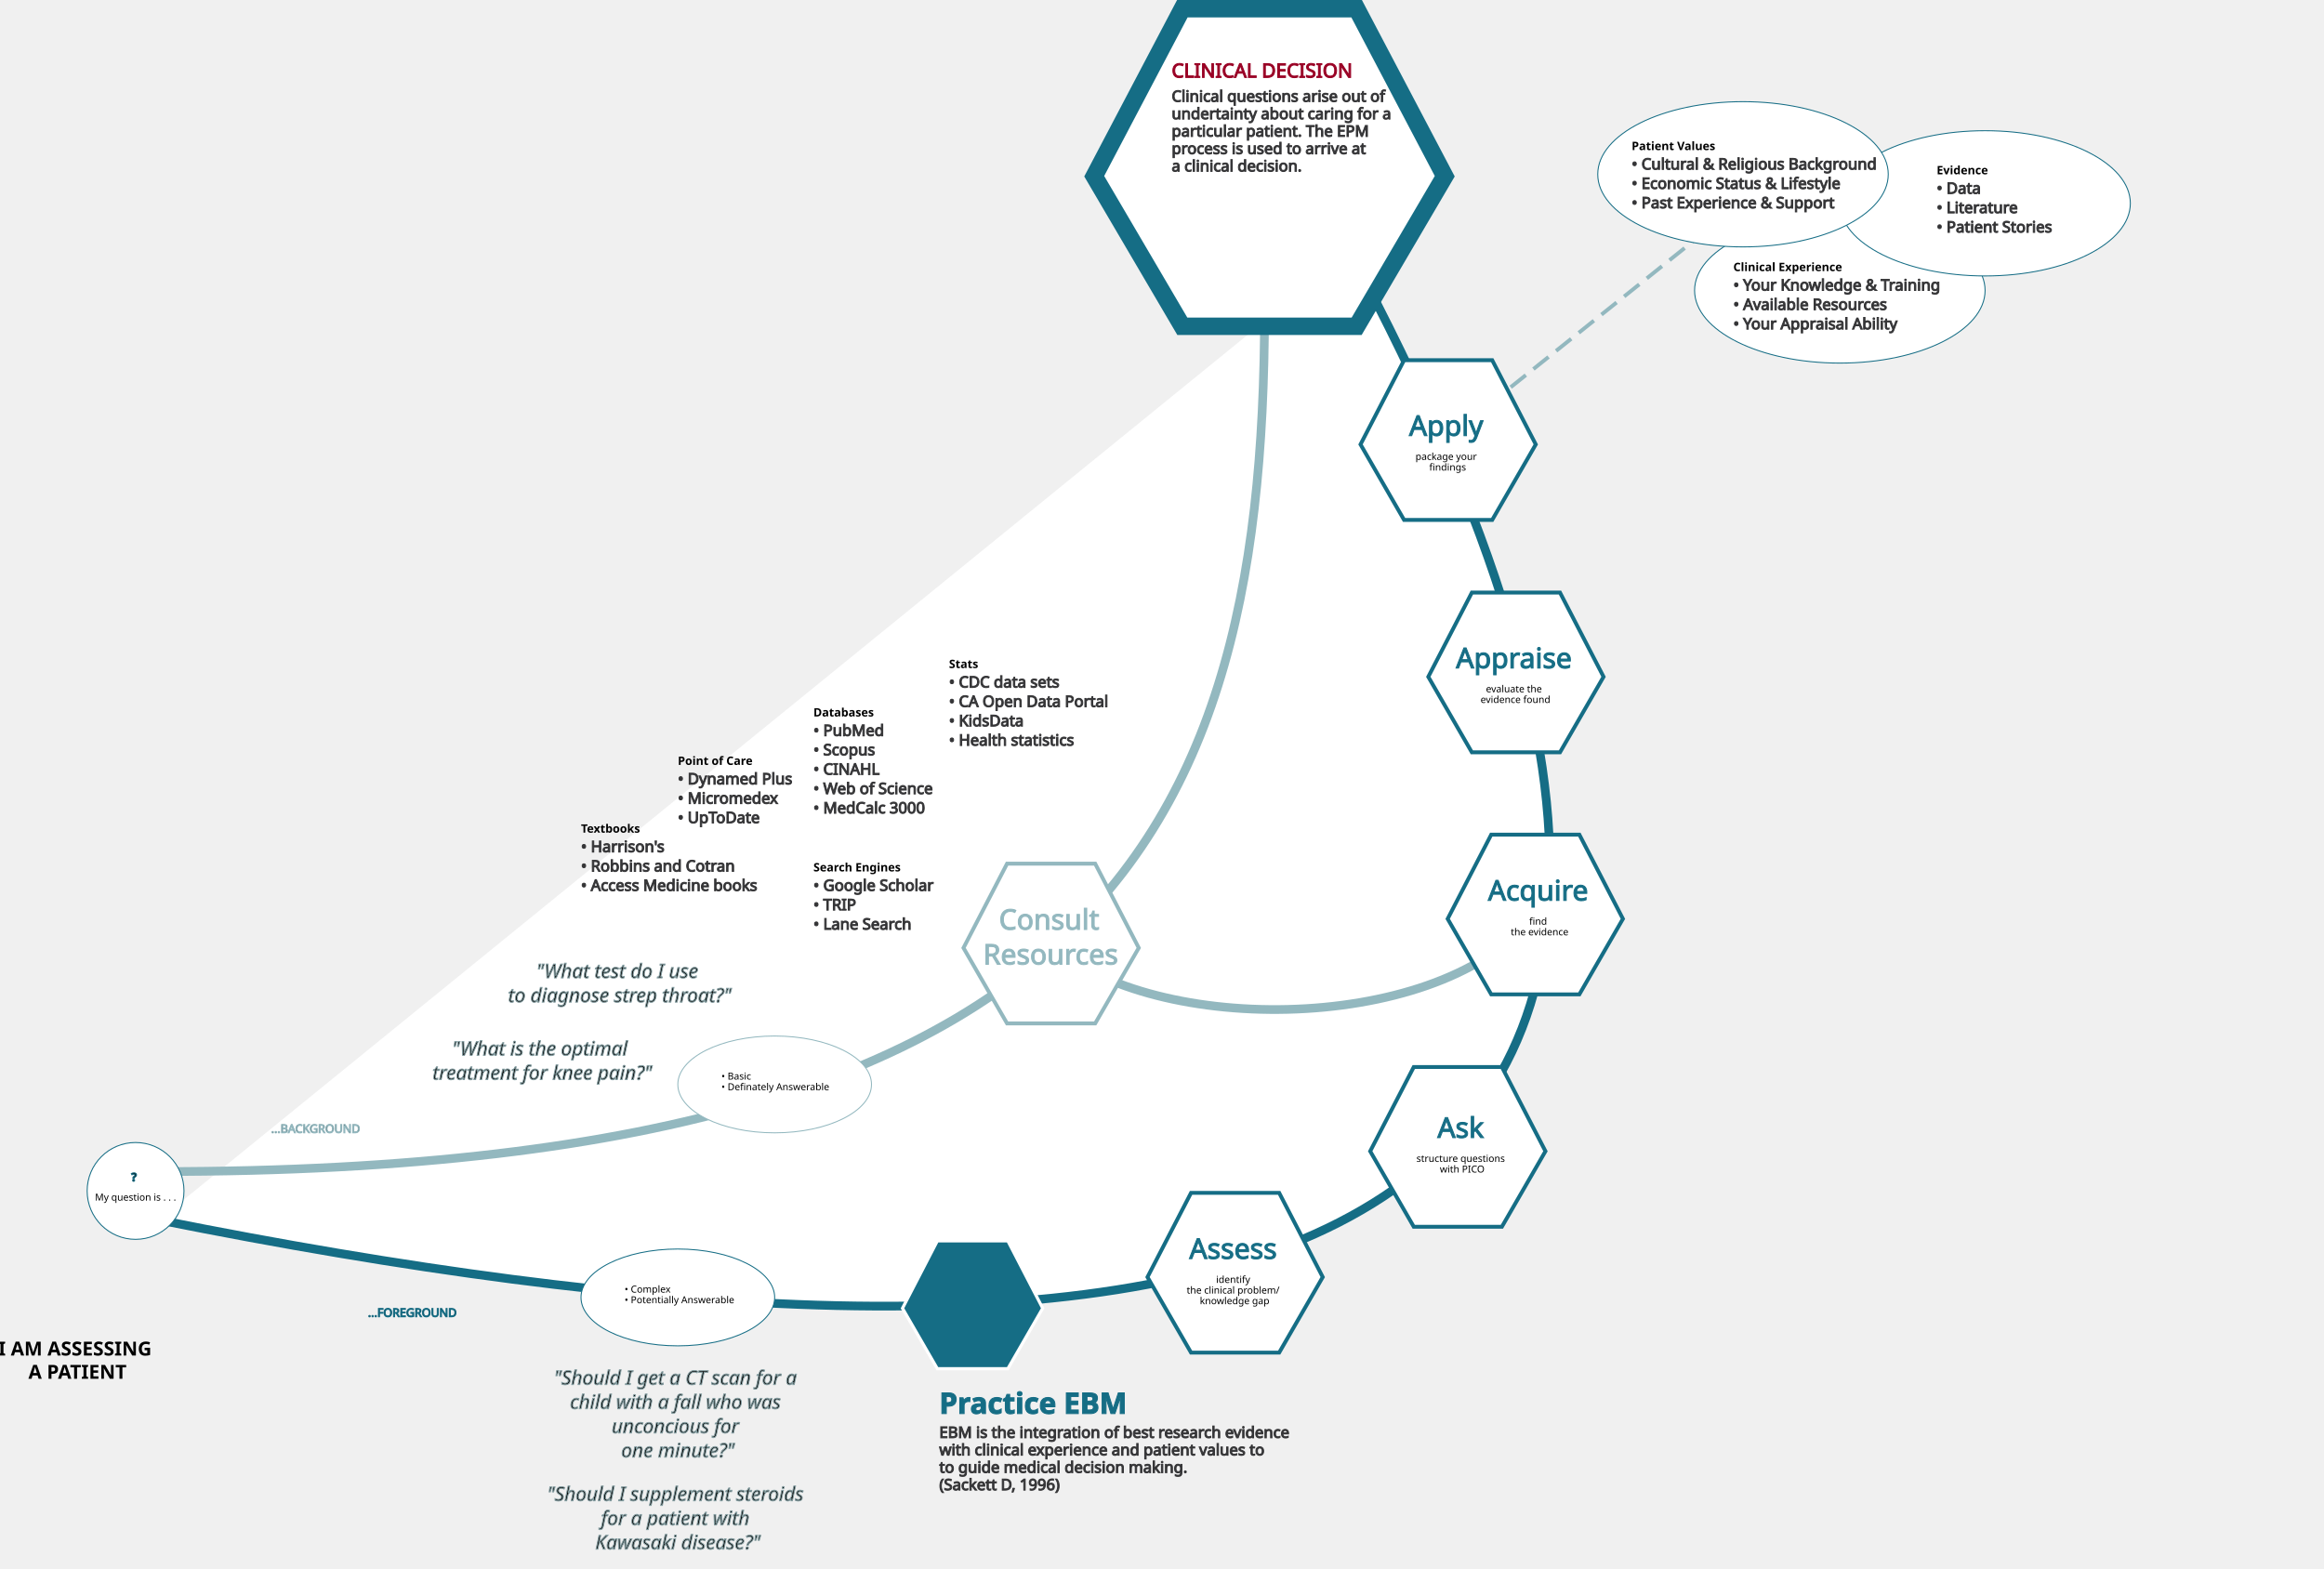
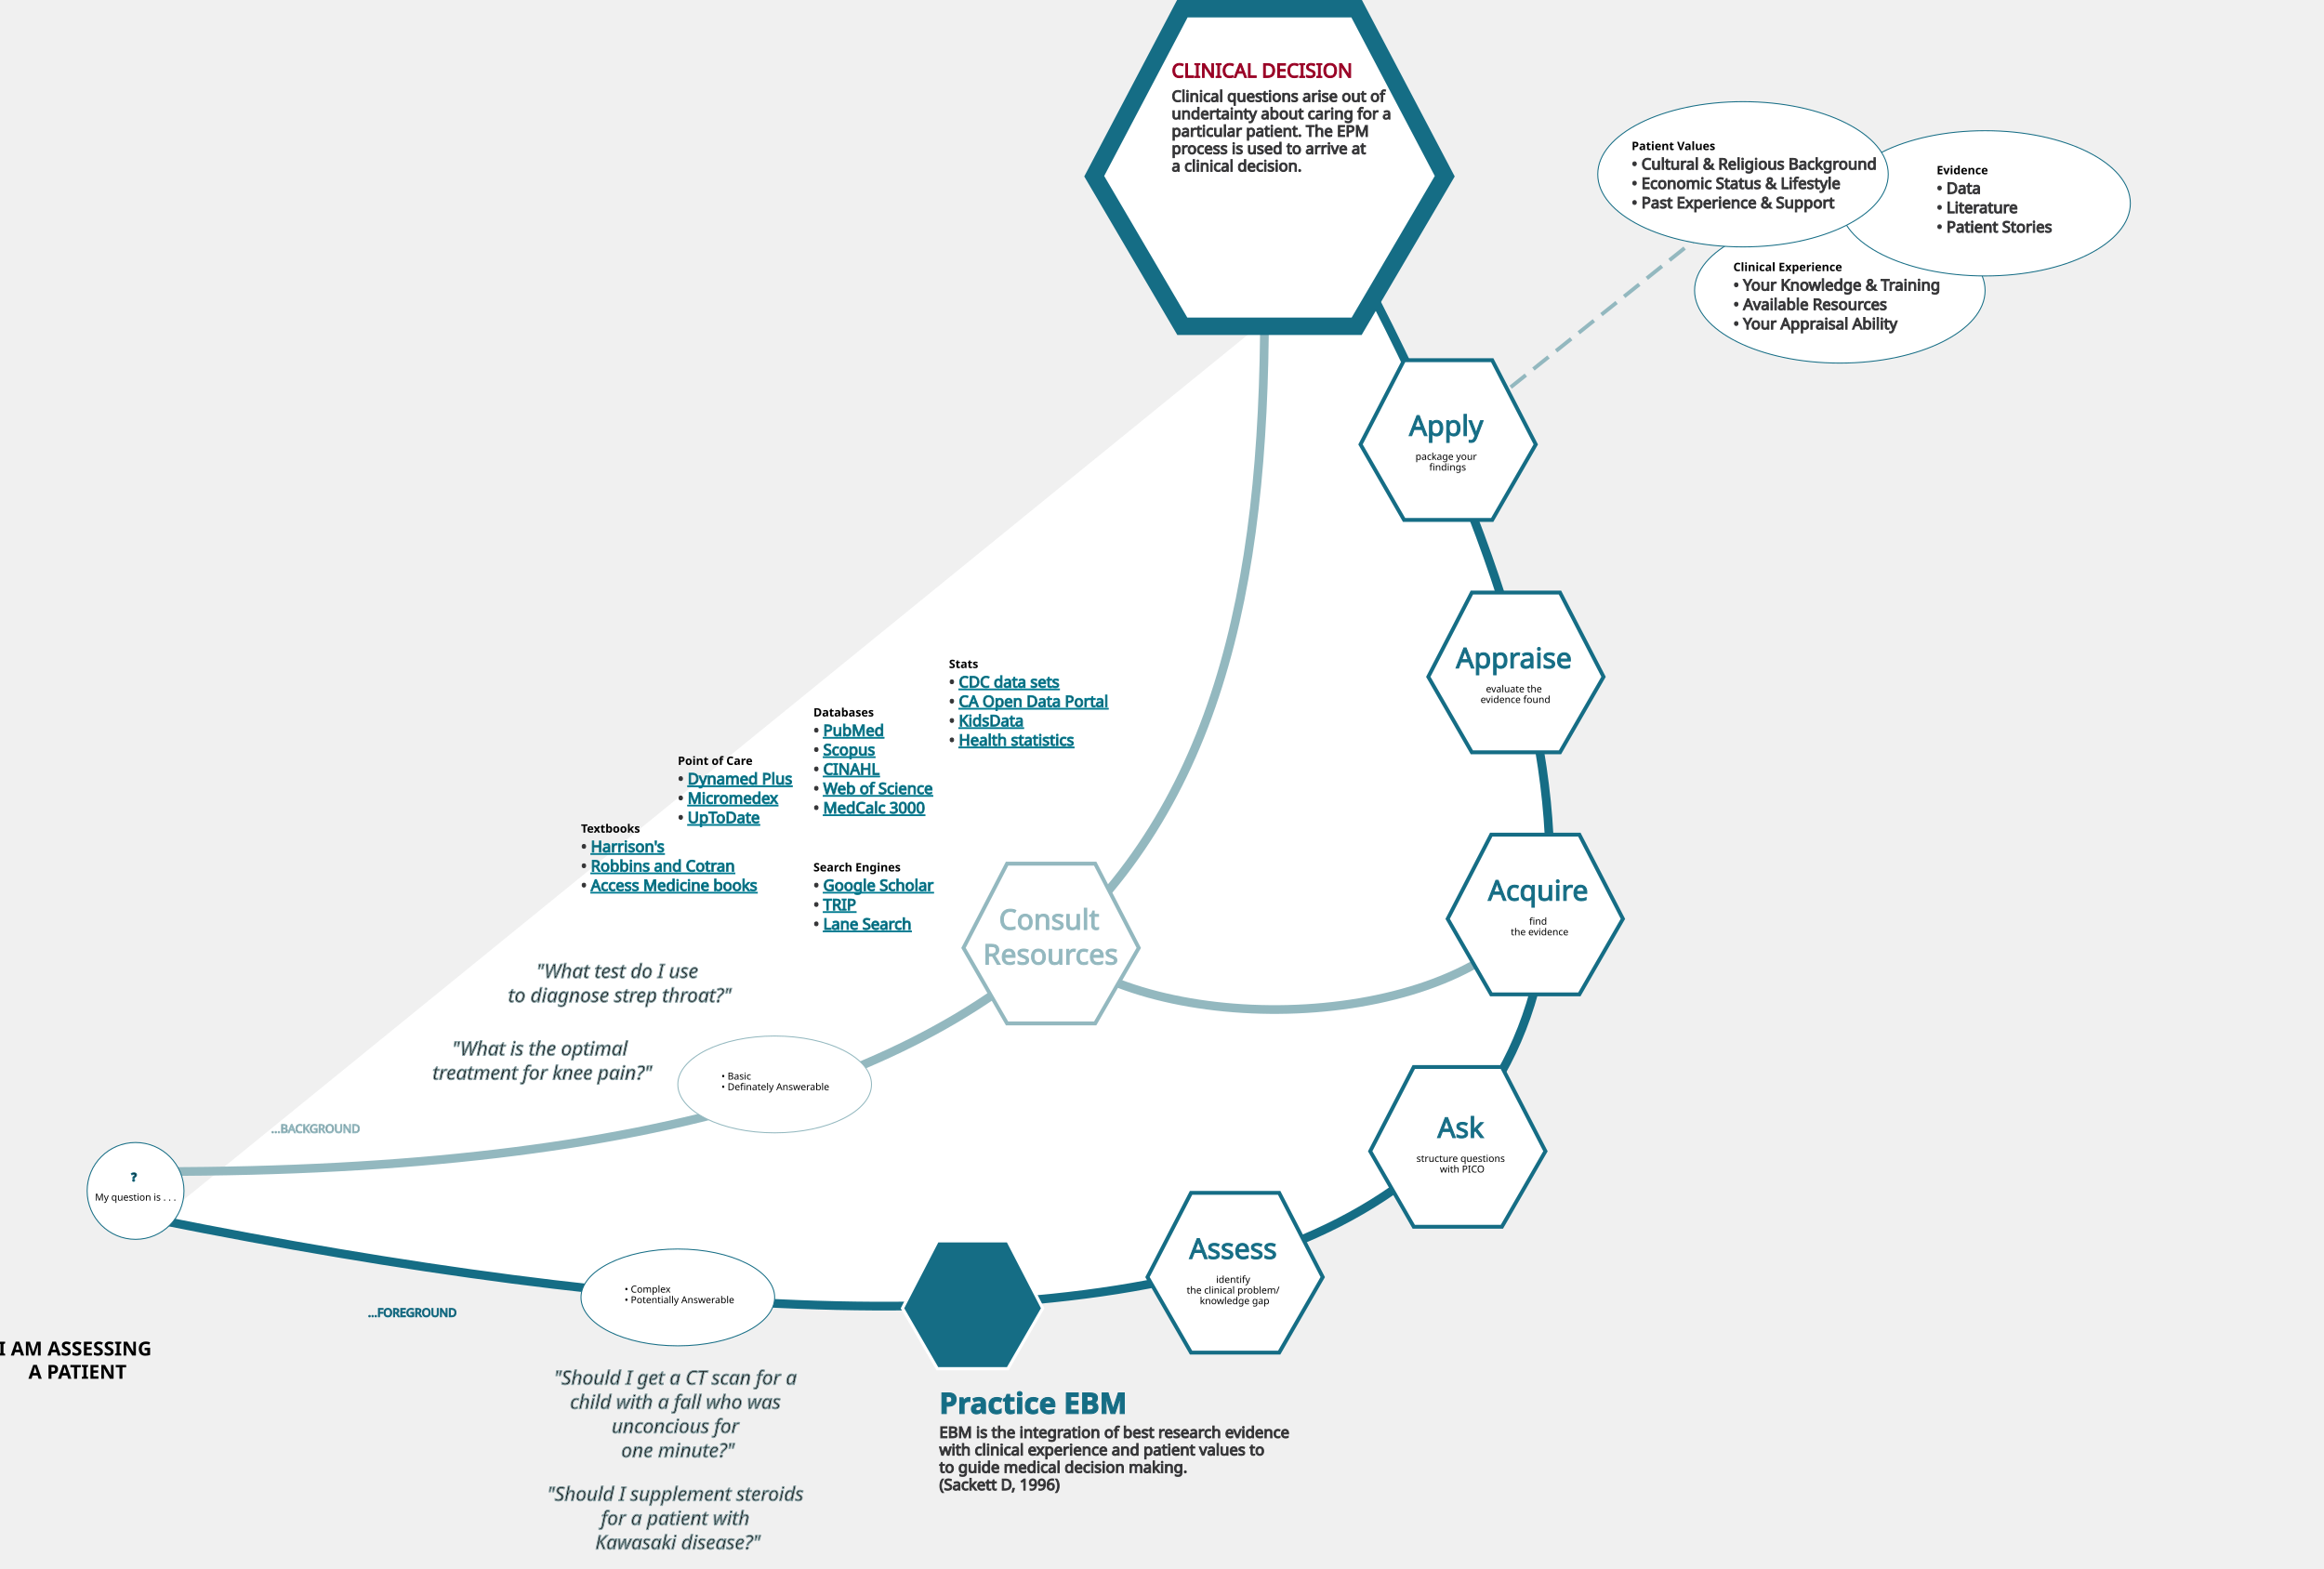
<svg xmlns="http://www.w3.org/2000/svg" xmlns:xlink="http://www.w3.org/1999/xlink" version="1.1" width="2400" height="1620">
  <defs>
    <style type="text/css">
      .north-east {stroke:rgb(21,109,133);fill:white}
      path {stroke-width:9;fill:none}
      text {font-family:sans-serif}
      .heading {font-size:20px;stroke:rgb(153,0,36);fill:rgb(153,0,36)}
      .subheading {font-size:16px;stroke:rgb(52,52,54);fill:rgb(52,52,54);font-weight:100}
-       a {color: #007c92}
-       a:visited, a:active, a:hover {color: #428bca}
-       a:hover {text-decoration:underline}
+       a {stroke: #007c92; text-decoration:underline; text-decoration-style: dashed}
+       a:visited, a:active, a:hover {stroke: #428bca}
    </style>
    <polygon id="smallHexagon" stroke-width="4" points="186,89 141,2 50,2 5,89 50,167 141,167" />
    <polygon id="largeHexagon" stroke-width="18" points="372,182 281,9 101,9 10,182 101,337 281,337" />
  </defs>
  <path class="north-east" d="M 164 1260 c 1000 200 1840 140 1230 -1000" />
  <path stroke="rgb(147, 184, 191)" d="M 164 1210 c 1040 0 1160 -400 1140 -1000" />
  <path stroke="rgb(147, 184, 191)" d="M 1080 970 c 100 100 400 100 500 -20" />
  <line stroke-dasharray="20, 10" stroke="rgb(147, 184, 191)" stroke-width="4" x1="1810" y1="200" x2="1510" y2="440" />
  <use class="north-east" xlink:href="#largeHexagon" x="1120" y="0" />
  <use class="north-east" xlink:href="#smallHexagon" x="1400" y="370" />
  <use class="north-east" xlink:href="#smallHexagon" x="1470" y="610" />
  <use class="north-east" xlink:href="#smallHexagon" x="1490" y="860" />
  <use class="north-east" xlink:href="#smallHexagon" x="1410" y="1100" />
  <use class="north-east" xlink:href="#smallHexagon" x="1180" y="1230" />
  <use stroke="rgb(147, 184, 191)" fill="white" xlink:href="#smallHexagon" x="990" y="890" />
  <circle cx="140" cy="1230" r="50" class="north-east" stroke-width="1" fill="white" />
  <text x="80" y="1400" text-anchor="middle" font-size="20" font-weight="900">
    <tspan>I AM ASSESSING</tspan>
    <tspan x="80" dy="24">A PATIENT</tspan>
  </text>
  <ellipse cx="700" cy="1340" rx="100" ry="50" class="north-east" stroke-width="1" fill="white" />
  <ellipse cx="800" cy="1120" rx="100" ry="50" stroke="rgb(147, 184, 191)" stroke-width="1" fill="white" />
  <use stroke="white" fill="rgb(21,109,133)" xlink:href="#smallHexagon" x="1160" y="1600" transform="scale(.8)" />
  <text x="970" y="1460">
    <tspan stroke="rgb(21,109,133)" fill="rgb(21,109,133)" font-size="30" font-weight="900">Practice EBM</tspan>
    <tspan class="subheading" x="970" dy="25">EBM is the integration of best research evidence</tspan>
    <tspan class="subheading" x="970" dy="18">with clinical experience and patient values to</tspan>
    <tspan class="subheading" x="970" dy="18">to guide medical decision making.</tspan>
    <tspan class="subheading" x="970" dy="18">(Sackett D, 1996)</tspan>
  </text>
  <ellipse cx="1900" cy="300" rx="150" ry="75" class="north-east" stroke-width="1" fill="white" />
  <ellipse cx="2050" cy="210" rx="150" ry="75" class="north-east" stroke-width="1" fill="white" />
  <ellipse cx="1800" cy="180" rx="150" ry="75" class="north-east" stroke-width="1" fill="white" />
  <text x="1210" y="80">
    <tspan class="heading">CLINICAL DECISION</tspan>
    <tspan class="subheading" x="1210" dy="25">Clinical questions arise out of</tspan>
    <tspan class="subheading" x="1210" dy="18">undertainty about caring for a</tspan>
    <tspan class="subheading" x="1210" dy="18">particular patient. The EPM</tspan>
    <tspan class="subheading" x="1210" dy="18">process is used to arrive at</tspan>
    <tspan class="subheading" x="1210" dy="18">a clinical decision.</tspan>
  </text>
  <text text-anchor="middle" x="1495" y="450">
    <tspan style="font-size:29px;fill:rgb(21,109,133);stroke:rgb(21,109,133)">Apply</tspan>
    <tspan x="1495" dy="25" style="font-size:10px;font-weight:100">package your</tspan>
    <tspan x="1495" dy="11" style="font-size:10px;font-weight:100">findings</tspan>
  </text>
  <text text-anchor="middle" x="1565" y="690">
    <tspan style="font-size:29px;fill:rgb(21,109,133);stroke:rgb(21,109,133)">Appraise</tspan>
    <tspan x="1565" dy="25" style="font-size:10px;font-weight:100">evaluate the</tspan>
    <tspan x="1565" dy="11" style="font-size:10px;font-weight:100">evidence found</tspan>
  </text>
  <text text-anchor="middle" x="1590" y="930">
    <tspan style="font-size:29px;fill:rgb(21,109,133);stroke:rgb(21,109,133)">Acquire</tspan>
    <tspan x="1590" dy="25" style="font-size:10px;font-weight:100">find</tspan>
    <tspan x="1590" dy="11" style="font-size:10px;font-weight:100">the evidence</tspan>
  </text>
  <text text-anchor="middle" x="1510" y="1175">
    <tspan style="font-size:29px;fill:rgb(21,109,133);stroke:rgb(21,109,133)">Ask</tspan>
    <tspan x="1510" dy="25" style="font-size:10px;font-weight:100">structure questions</tspan>
    <tspan x="1510" dy="11" style="font-size:10px;font-weight:100">with PICO</tspan>
  </text>
  <text text-anchor="middle" x="1275" y="1300">
    <tspan style="font-size:29px;fill:rgb(21,109,133);stroke:rgb(21,109,133)">Assess</tspan>
    <tspan x="1275" dy="25" style="font-size:10px;font-weight:100">identify</tspan>
    <tspan x="1275" dy="11" style="font-size:10px;font-weight:100">the clinical problem/</tspan>
    <tspan x="1275" dy="11" style="font-size:10px;font-weight:100">knowledge gap</tspan>
  </text>
  <text text-anchor="middle" x="1085" y="960">
    <tspan style="font-size:29px;fill:rgb(147, 184, 191);stroke:rgb(147, 184, 191)">Consult</tspan>
    <tspan x="1085" dy="36" style="font-size:29px;fill:rgb(147, 184, 191);stroke:rgb(147, 184, 191)">Resources</tspan>
  </text>
  <text x="1685" y="155">
    <tspan font-weight="900">Patient Values</tspan>
    <tspan x="1685" dy="20" class="subheading">• Cultural &amp; Religious Background</tspan>
    <tspan x="1685" dy="20" class="subheading">• Economic Status &amp; Lifestyle</tspan>
    <tspan x="1685" dy="20" class="subheading">• Past Experience &amp; Support</tspan>
  </text>
  <text x="2000" y="180">
    <tspan font-weight="900">Evidence</tspan>
    <tspan x="2000" dy="20" class="subheading">• Data</tspan>
    <tspan x="2000" dy="20" class="subheading">• Literature</tspan>
    <tspan x="2000" dy="20" class="subheading">• Patient Stories</tspan>
  </text>
  <text x="1790" y="280">
    <tspan font-weight="900">Clinical Experience</tspan>
    <tspan x="1790" dy="20" class="subheading">• Your Knowledge &amp; Training</tspan>
    <tspan x="1790" dy="20" class="subheading">• Available Resources</tspan>
    <tspan x="1790" dy="20" class="subheading">• Your Appraisal Ability</tspan>
  </text>
  <text x="645" y="1335" font-size="10">
    <tspan>• Complex</tspan>
    <tspan x="645" dy="11">• Potentially Answerable</tspan>
  </text>
  <text x="745" y="1115" font-size="10">
    <tspan>• Basic</tspan>
    <tspan x="745" dy="11">• Definately Answerable</tspan>
  </text>
  <text x="140" y="1220" text-anchor="middle">
    <tspan font-weight="900" stroke="rgb(21,109,133)">?</tspan>
    <tspan x="140" dy="20" font-size="10">My question is . . .</tspan>
  </text>
  <text x="280" y="1170" stroke="rgb(147, 184, 191)">...BACKGROUND</text>
  <text x="380" y="1360" stroke="rgb(21,109,133)">...FOREGROUND</text>
  <text x="560" y="1090" stroke="rgb(131,157,161)" text-anchor="middle" font-style="italic" font-size="20">
    <tspan>"What is the optimal</tspan>
    <tspan x="560" dy="25">treatment for knee pain?"</tspan>
  </text>
  <text x="640" y="1010" stroke="rgb(131,157,161)" text-anchor="middle" font-style="italic" font-size="20">
    <tspan>"What test do I use</tspan>
    <tspan x="640" dy="25">to diagnose strep throat?"</tspan>
  </text>
  <text x="700" y="1430" stroke="rgb(131,157,161)" text-anchor="middle" font-style="italic" font-size="20">
    <tspan>"Should I get a CT scan for a</tspan>
    <tspan x="700" dy="25">child with a fall who was</tspan>
    <tspan x="700" dy="25">unconcious for</tspan>
    <tspan x="700" dy="25">one minute?"</tspan>
  </text>
  <text x="700" y="1550" stroke="rgb(131,157,161)" text-anchor="middle" font-style="italic" font-size="20">
    <tspan>"Should I supplement steroids</tspan>
    <tspan x="700" dy="25">for a patient with</tspan>
    <tspan x="700" dy="25">Kawasaki disease?"</tspan>
  </text>
  <text x="600" y="860">
    <tspan x="600" font-weight="900">Textbooks</tspan>
    <tspan x="600" dy="20" class="subheading">• <a xlink:href="http://accessmedicine.mhmedical.com/book.aspx?bookID=1130">Harrison's</a>
    </tspan>
    <tspan x="600" dy="20" class="subheading">• <a xlink:href="https://www.clinicalkey.com/#!/browse/book/3-s2.0-C20110055734">Robbins and Cotran</a>
    </tspan>
    <tspan x="600" dy="20" class="subheading">• <a xlink:href="http://accessmedicine.mhmedical.com/">Access Medicine books</a>
    </tspan>
  </text>
  <text x="700" y="790">
    <tspan x="700" font-weight="900">Point of Care</tspan>
    <tspan x="700" dy="20" class="subheading">• <a xlink:href="http://search.ebscohost.com/login.aspx?authtype=ip,uid&amp;custid=ns260787&amp;profile=dmp&amp;groupid=main">Dynamed Plus</a>
    </tspan>
    <tspan x="700" dy="20" class="subheading">• <a xlink:href="http://www.micromedexsolutions.com/micromedex2/librarian">Micromedex</a>
    </tspan>
    <tspan x="700" dy="20" class="subheading">• <a xlink:href="http://www.uptodate.com/contents/search">UpToDate</a>
    </tspan>
  </text>
  <text x="840" y="740">
    <tspan x="840" font-weight="900">Databases</tspan>
    <tspan x="840" dy="20" class="subheading">• <a xlink:href="http://www.ncbi.nlm.nih.gov/sites/entrez?otool=stanford&amp;holding=F1000%2CF1000M">PubMed</a>
    </tspan>
    <tspan x="840" dy="20" class="subheading">• <a xlink:href="http://www.scopus.com/home.url">Scopus</a>
    </tspan>
    <tspan x="840" dy="20" class="subheading">• <a xlink:href="http://search.ebscohost.com/login.aspx?authtype=uid&amp;user=ns260787main&amp;password=bdgoi4tkfj&amp;profile=ehost&amp;defaultdb=cin20">CINAHL</a>
    </tspan>
    <tspan x="840" dy="20" class="subheading">• <a xlink:href="http://webofknowledge.com/?DestApp=WOS&amp;editions=SCI">Web of Science</a>
    </tspan>
    <tspan x="840" dy="20" class="subheading">• <a xlink:href="http://online.statref.com/MedCalc3000.aspx?grpalias=SUMC">MedCalc 3000</a>
    </tspan>
  </text>
  <text x="980" y="690">
    <tspan x="980" font-weight="900">Stats</tspan>
    <tspan x="980" dy="20" class="subheading">• <a xlink:href="http://www.cdc.gov/ncbddd/disabilityandhealth/datasets.html">CDC data sets</a>
    </tspan>
    <tspan x="980" dy="20" class="subheading">• <a xlink:href="https://data.ca.gov">CA Open Data Portal</a>
    </tspan>
    <tspan x="980" dy="20" class="subheading">• <a xlink:href="http://www.kidsdata.org/">KidsData</a>
    </tspan>
    <tspan x="980" dy="20" class="subheading">• <a xlink:href="http://lane.stanford.edu/biomed-resources/statistics.html?a=a">Health statistics</a>
    </tspan>
  </text>
  <text x="840" y="900">
    <tspan x="840" font-weight="900">Search Engines</tspan>
    <tspan x="840" dy="20" class="subheading">• <a xlink:href="https://scholar.google.com">Google Scholar</a>
    </tspan>
    <tspan x="840" dy="20" class="subheading">• <a xlink:href="https://www.tripdatabase.com">TRIP</a>
    </tspan>
    <tspan x="840" dy="20" class="subheading">• <a xlink:href="http://lane.stanford.edu/lanesearch.html">Lane Search</a>
    </tspan>
  </text>
</svg>
